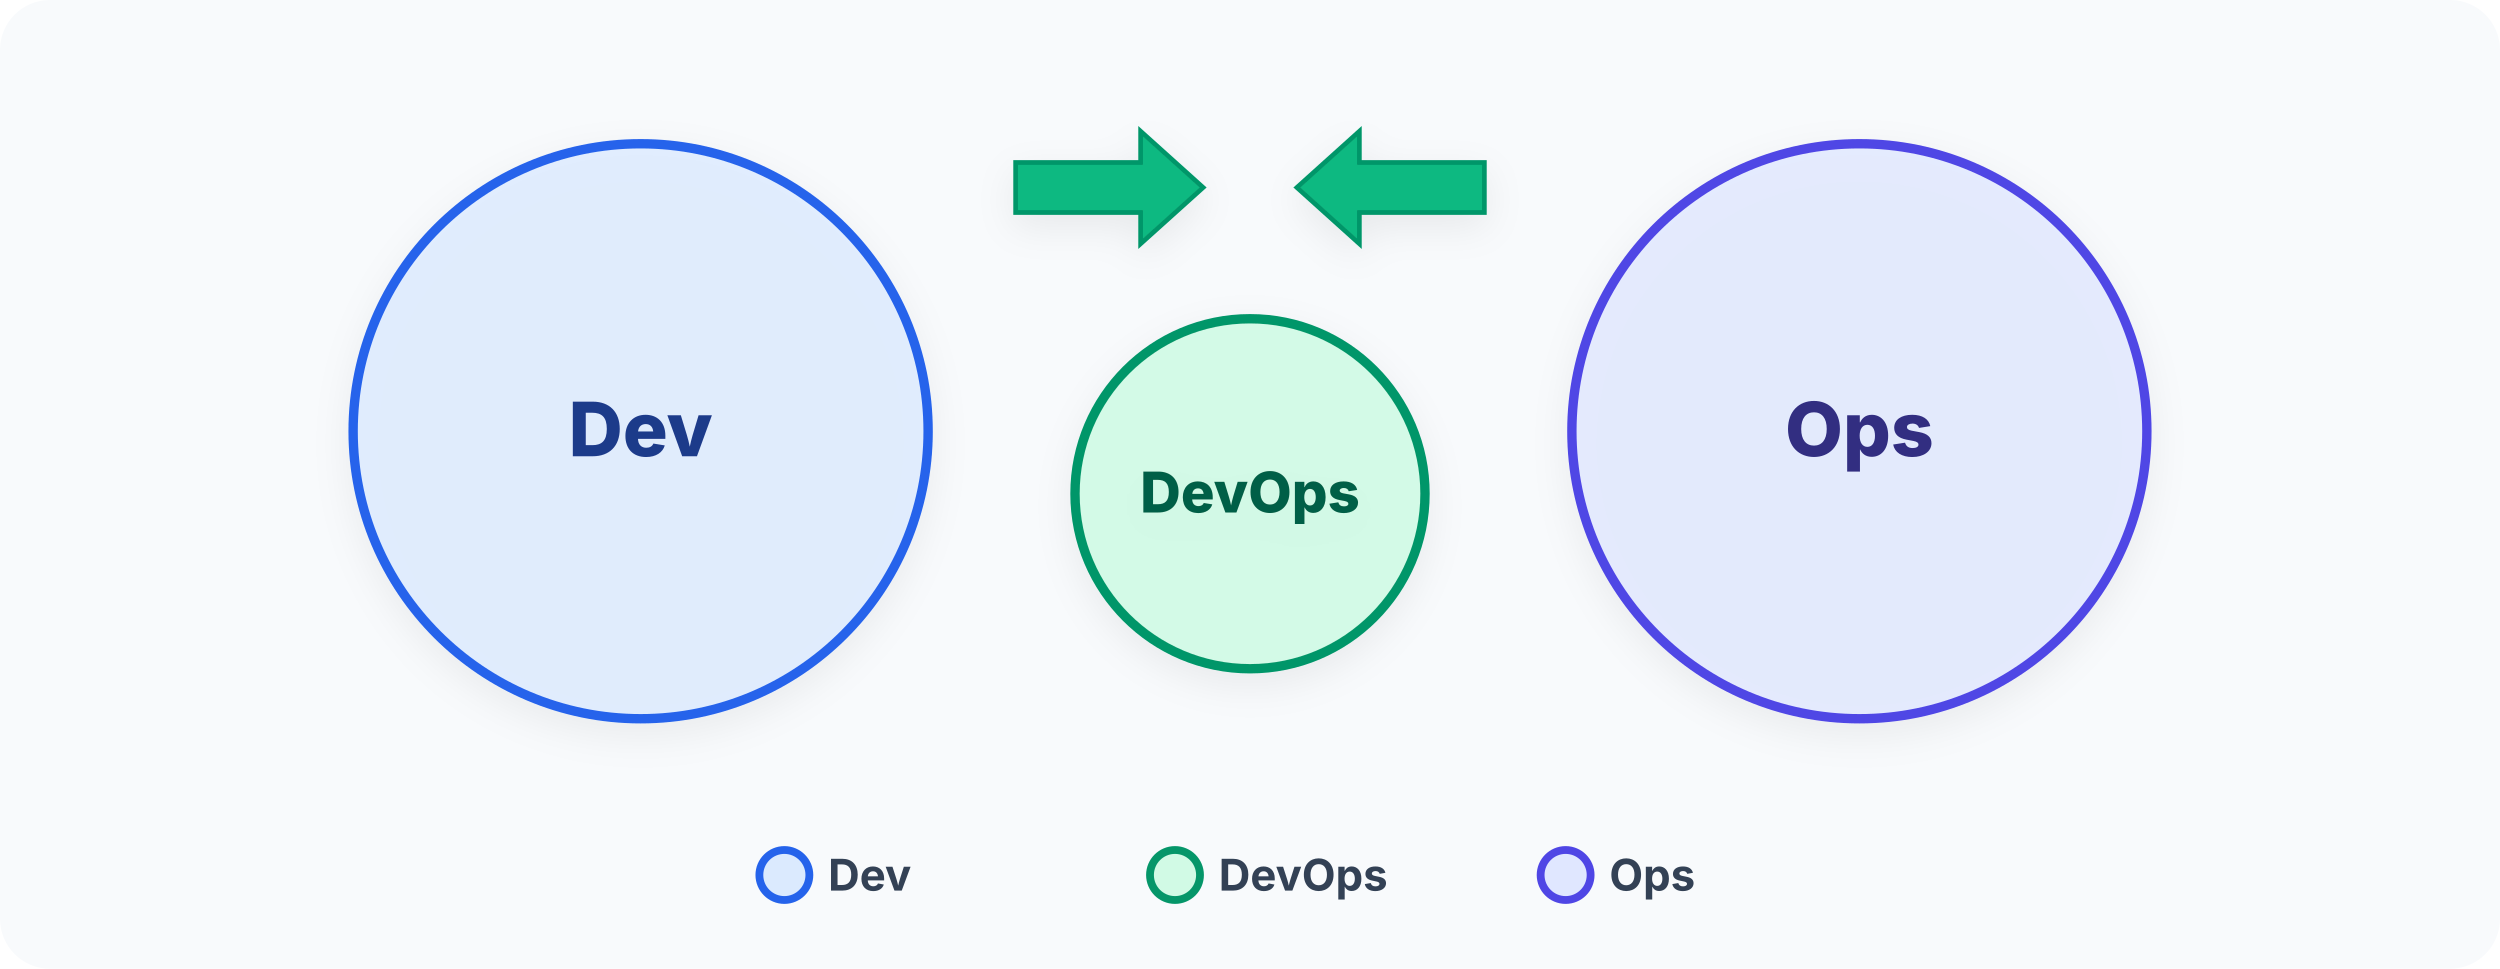
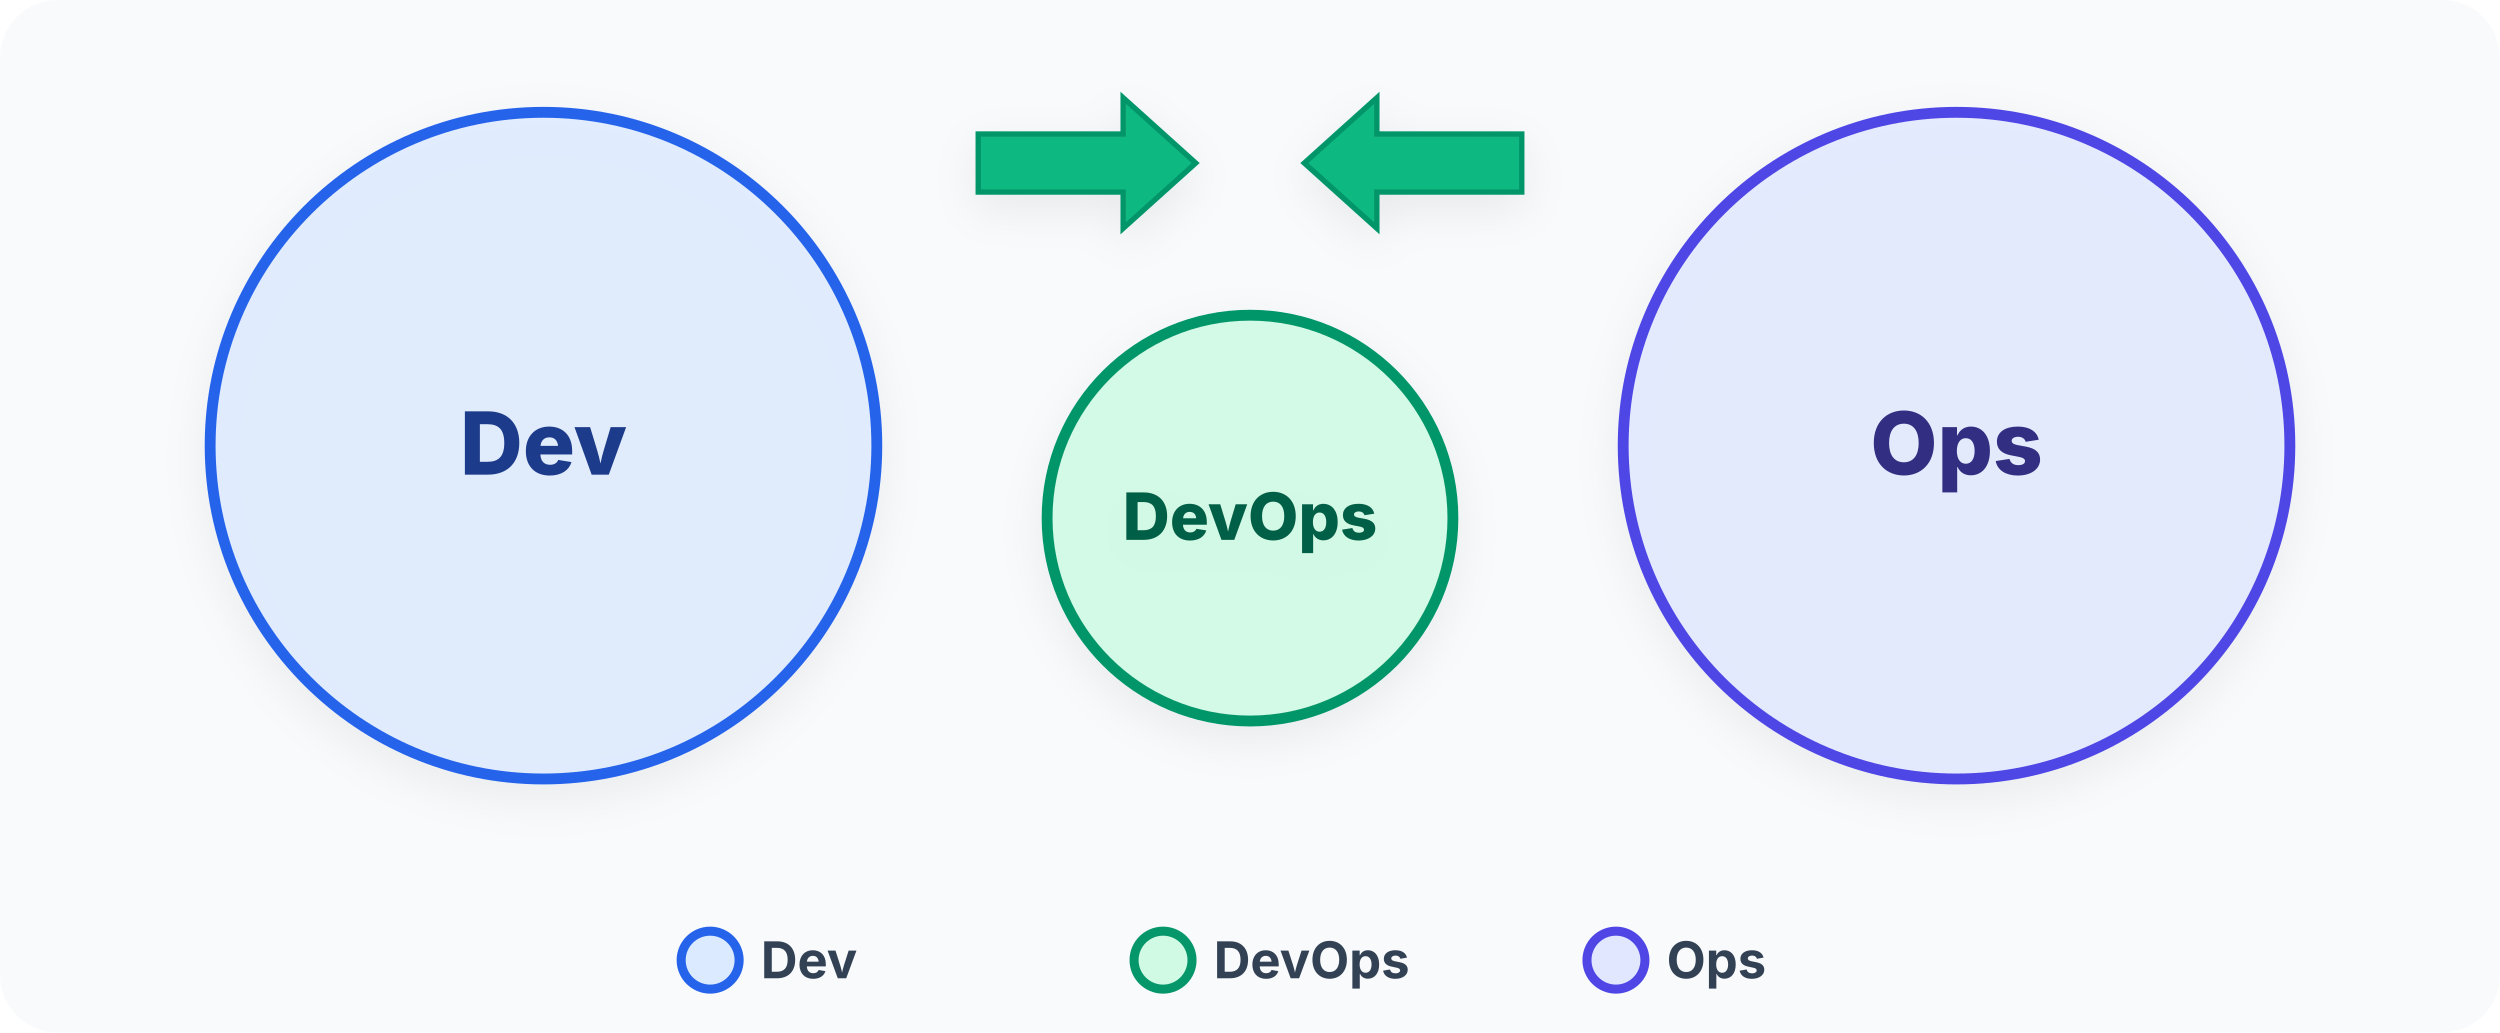
- <svg xmlns="http://www.w3.org/2000/svg" viewBox="0 0 800 310" width="800" height="310" font-family="'Inter', -apple-system, BlinkMacSystemFont, 'Segoe UI', sans-serif">
+ <svg xmlns="http://www.w3.org/2000/svg" viewBox="55 15 690 285" width="690" height="285" font-family="'Inter', -apple-system, BlinkMacSystemFont, 'Segoe UI', sans-serif">
  <defs>
    <filter id="tpShadow" x="-10%" y="-10%" width="120%" height="125%">
      <feDropShadow dx="0" dy="4" stdDeviation="6" flood-color="#0f172a" flood-opacity="0.07" />
    </filter>
  </defs>
-   <rect width="800" height="310" rx="16" fill="#f8fafc" />
+   <rect x="55" y="15" width="690" height="285" rx="16" fill="#f8fafc" />
  <g filter="url(#tpShadow)">
    <circle cx="205" cy="138" r="92" fill="#dbeafe" fill-opacity="0.82" stroke="#2563eb" stroke-width="3" />
    <text x="205" y="146" font-size="24" font-weight="800" fill="#1e3a8a" text-anchor="middle">Dev</text>
    <circle cx="595" cy="138" r="92" fill="#e0e7ff" fill-opacity="0.82" stroke="#4f46e5" stroke-width="3" />
    <text x="595" y="146" font-size="24" font-weight="800" fill="#312e81" text-anchor="middle">Ops</text>
    <circle cx="400" cy="158" r="56" fill="#d1fae5" fill-opacity="0.9" stroke="#059669" stroke-width="3" />
    <text x="400" y="164" font-size="18" font-weight="800" fill="#065f46" text-anchor="middle">DevOps</text>
    <polygon points="325,52 365,52 365,42 385,60 365,78 365,68 325,68" fill="#10b981" stroke="#059669" stroke-width="1.5" />
    <polygon points="475,52 435,52 435,42 415,60 435,78 435,68 475,68" fill="#10b981" stroke="#059669" stroke-width="1.5" />
  </g>
  <g>
    <circle cx="251.0" cy="280" r="8" fill="#dbeafe" stroke="#2563eb" stroke-width="2.5" />
    <text x="265.0" y="285" font-size="14" font-weight="700" fill="#334155">Dev</text>
    <circle cx="376.0" cy="280" r="8" fill="#d1fae5" stroke="#059669" stroke-width="2.5" />
    <text x="390.0" y="285" font-size="14" font-weight="700" fill="#334155">DevOps</text>
    <circle cx="501.0" cy="280" r="8" fill="#e0e7ff" stroke="#4f46e5" stroke-width="2.5" />
    <text x="515.0" y="285" font-size="14" font-weight="700" fill="#334155">Ops</text>
  </g>
</svg>
